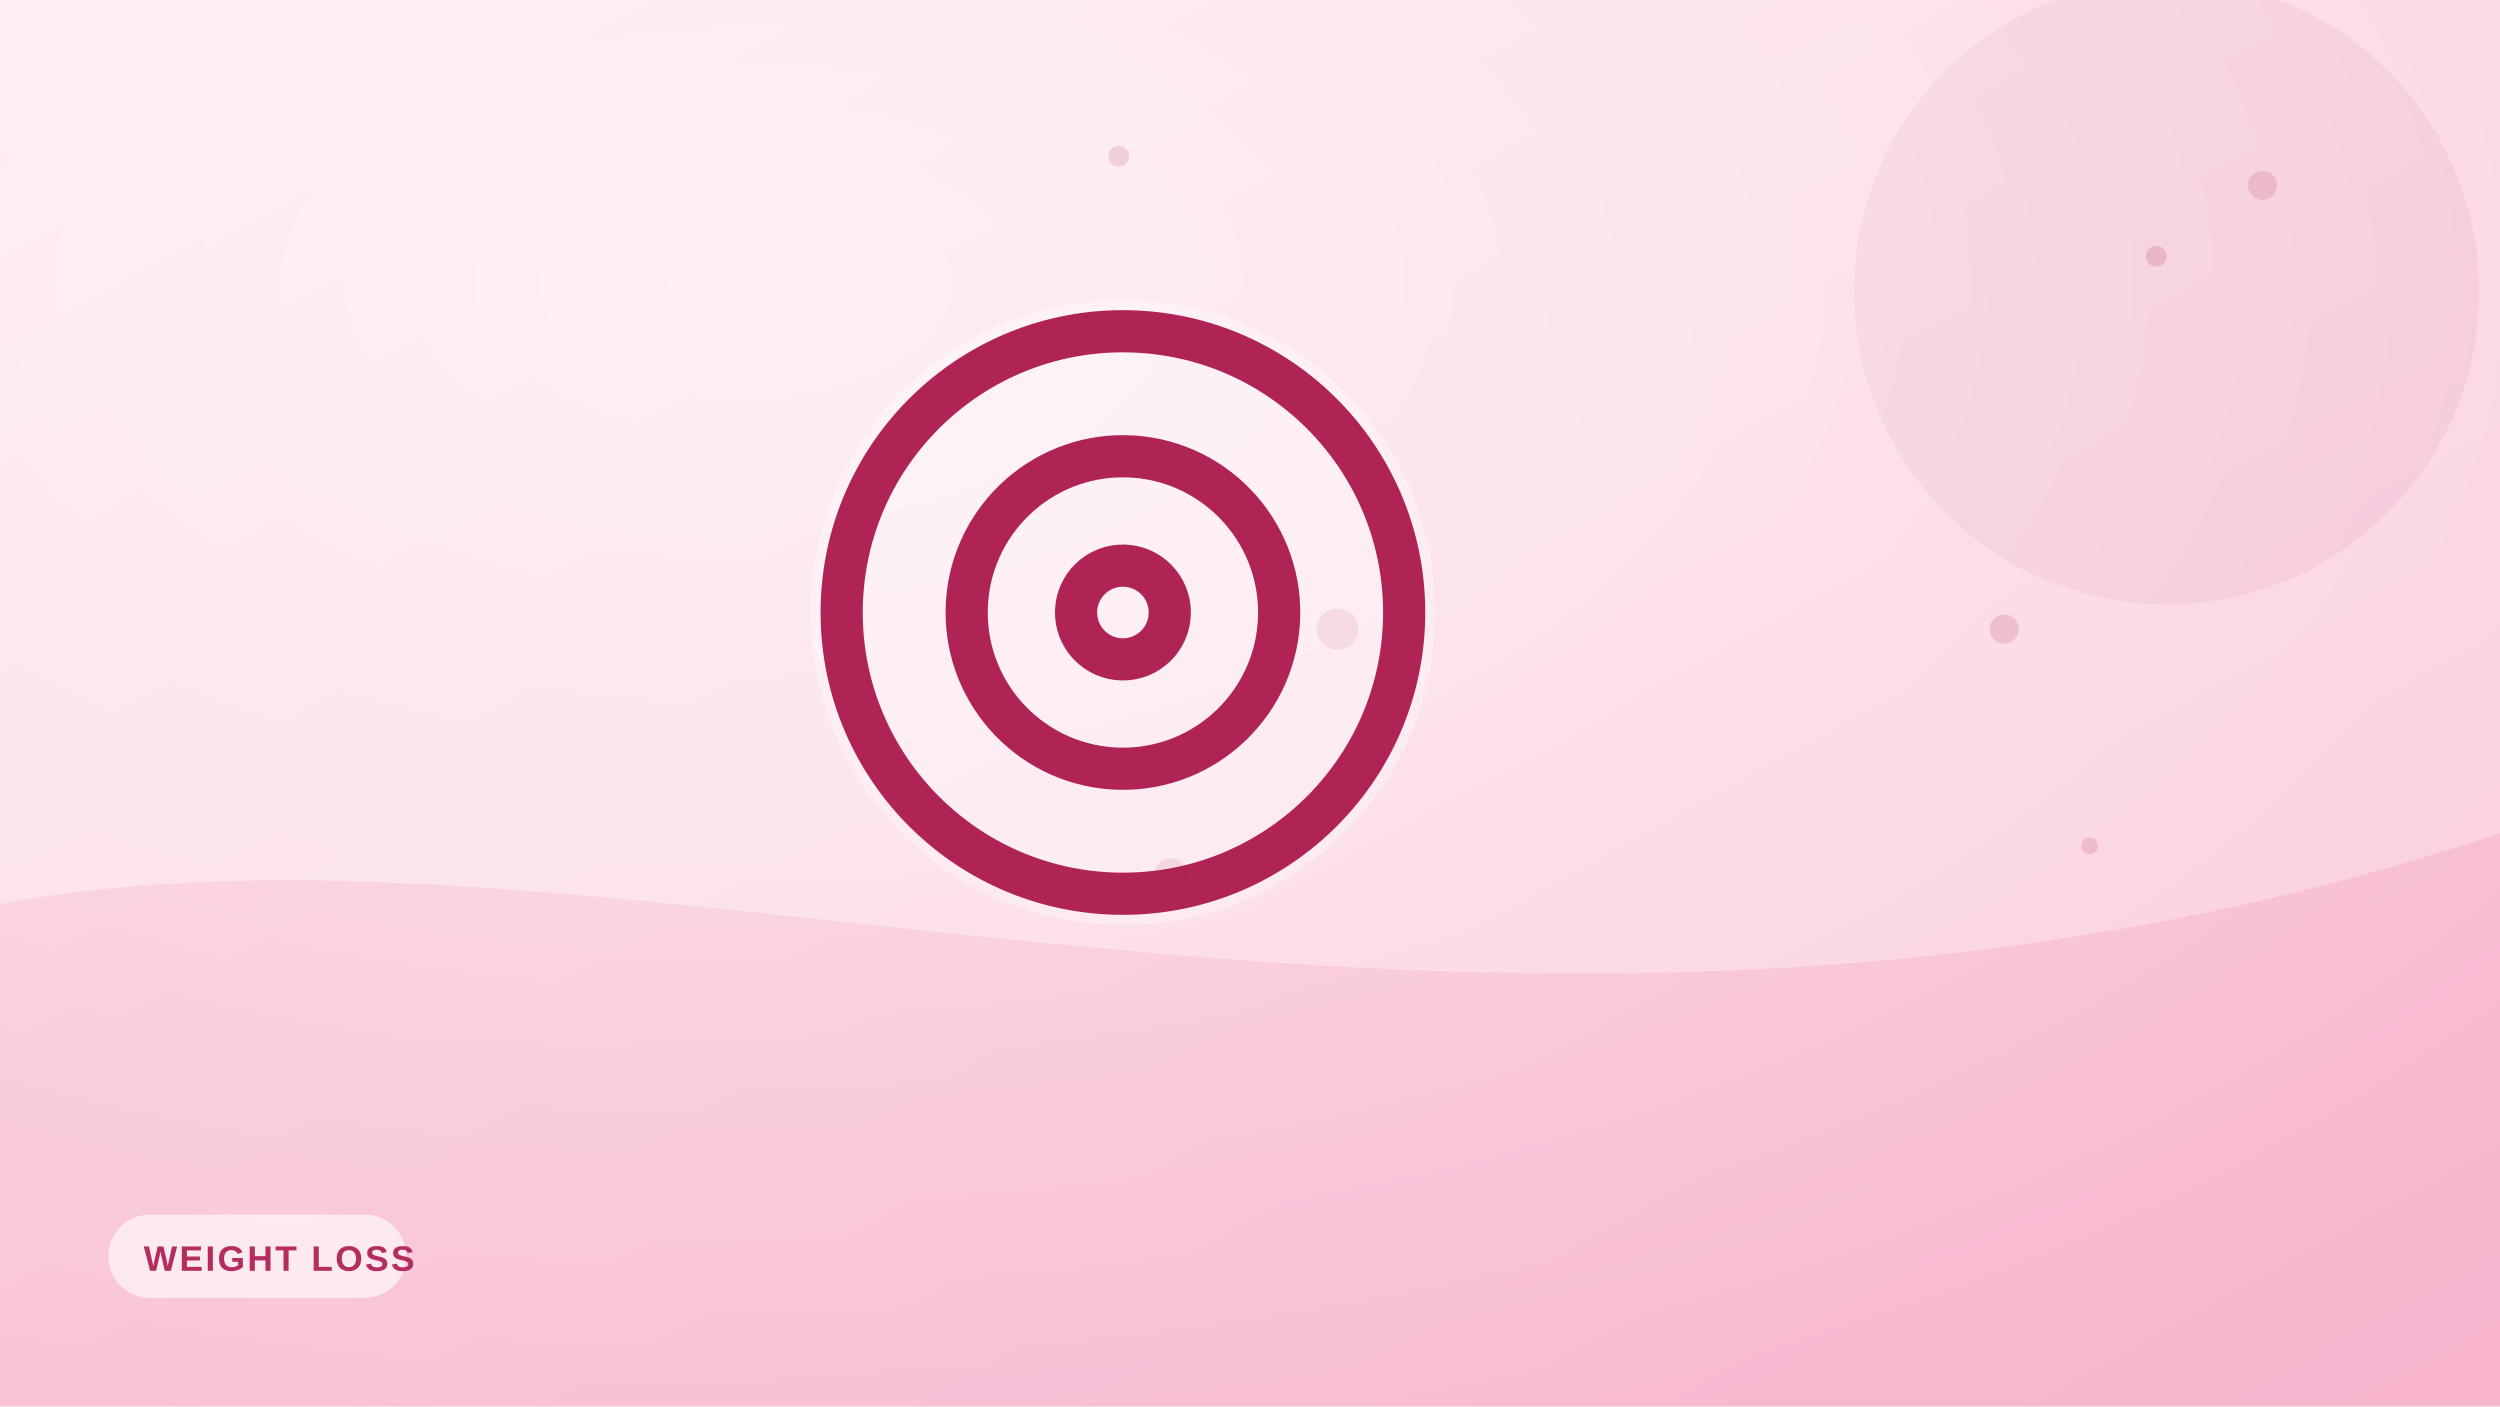
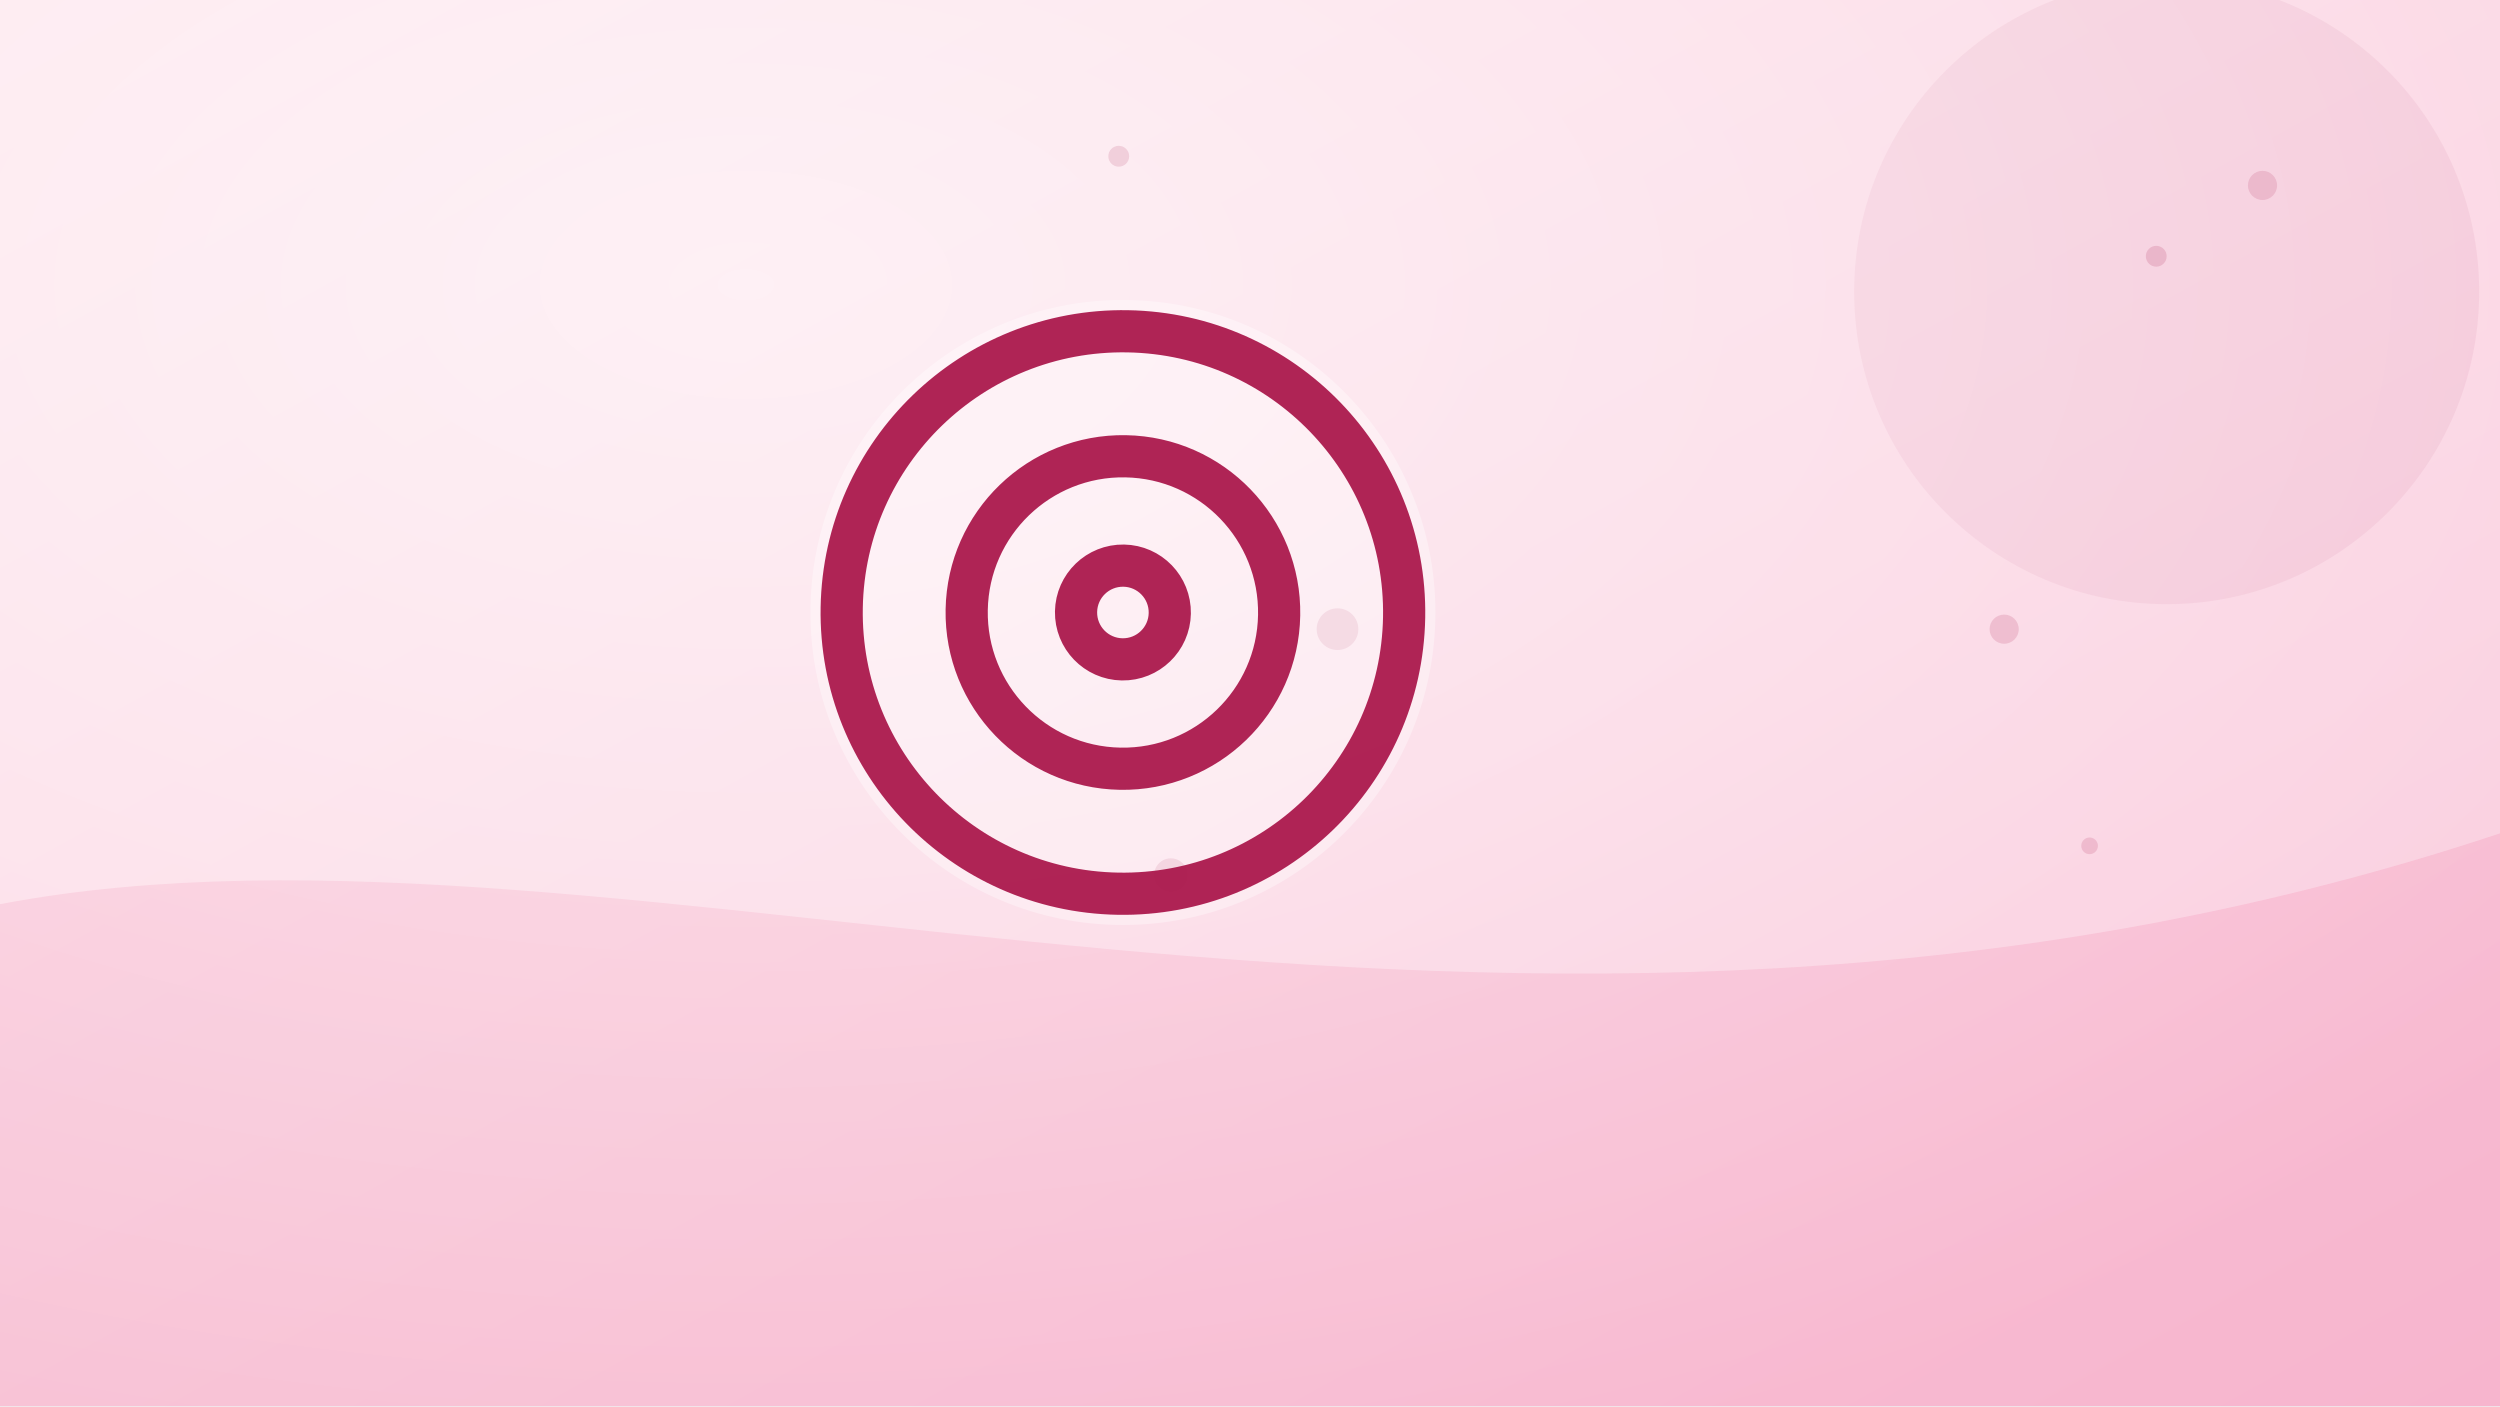
<svg xmlns="http://www.w3.org/2000/svg" viewBox="0 0 1200 675" width="1200" height="675" role="img" aria-label="Weight loss">
  <defs>
    <linearGradient id="g7c198c" x1="0" y1="0" x2="1" y2="1">
      <stop offset="0" stop-color="#FDE4EC" />
      <stop offset="1" stop-color="#F9C9DC" />
    </linearGradient>
    <radialGradient id="g7c198ch" cx=".3" cy=".2" r=".9">
      <stop offset="0" stop-color="#FFFFFF" stop-opacity=".55" />
      <stop offset="1" stop-color="#FFFFFF" stop-opacity="0" />
    </radialGradient>
  </defs>
  <rect width="1200" height="675" fill="url(#g7c198c)" />
  <path d="M0 434 C 300 377 720 560 1200 400 L1200 675 L0 675 Z" fill="#E91E63" opacity=".12" />
  <circle cx="1040" cy="140" r="150" fill="#A81348" opacity=".07" />
  <rect width="1200" height="675" fill="url(#g7c198ch)" />
  <circle cx="537" cy="75" r="5" fill="#A81348" opacity=".14" />
  <circle cx="962" cy="302" r="7" fill="#A81348" opacity=".15" />
  <circle cx="1035" cy="123" r="5" fill="#A81348" opacity=".16" />
  <circle cx="642" cy="302" r="10" fill="#A81348" opacity=".14" />
  <circle cx="1003" cy="406" r="4" fill="#A81348" opacity=".15" />
  <circle cx="562" cy="420" r="8" fill="#A81348" opacity=".16" />
  <circle cx="1086" cy="89" r="7" fill="#A81348" opacity=".14" />
  <circle cx="539" cy="294" r="150" fill="#FFFFFF" opacity=".34" />
  <g transform="translate(539,294) rotate(1) scale(15)">
    <g transform="translate(-12,-12)" fill="none" stroke="#A81348" stroke-opacity=".92" stroke-width="1.35" stroke-linecap="round" stroke-linejoin="round">
      <path d="M12 21a9 9 0 1 0 0-18 9 9 0 0 0 0 18zM12 17a5 5 0 1 0 0-10 5 5 0 0 0 0 10zM12 13.5a1.5 1.5 0 1 0 0-3 1.5 1.5 0 0 0 0 3z" />
    </g>
  </g>
-   <g opacity=".85">
-     <rect x="52" y="583" width="143" height="40" rx="20" fill="#FFFFFF" opacity=".72" />
-     <text x="134" y="610" text-anchor="middle" font-family="Instrument Sans,Arial,sans-serif" font-size="17" font-weight="700" letter-spacing="1.1" fill="#A81348">WEIGHT LOSS</text>
-   </g>
</svg>
